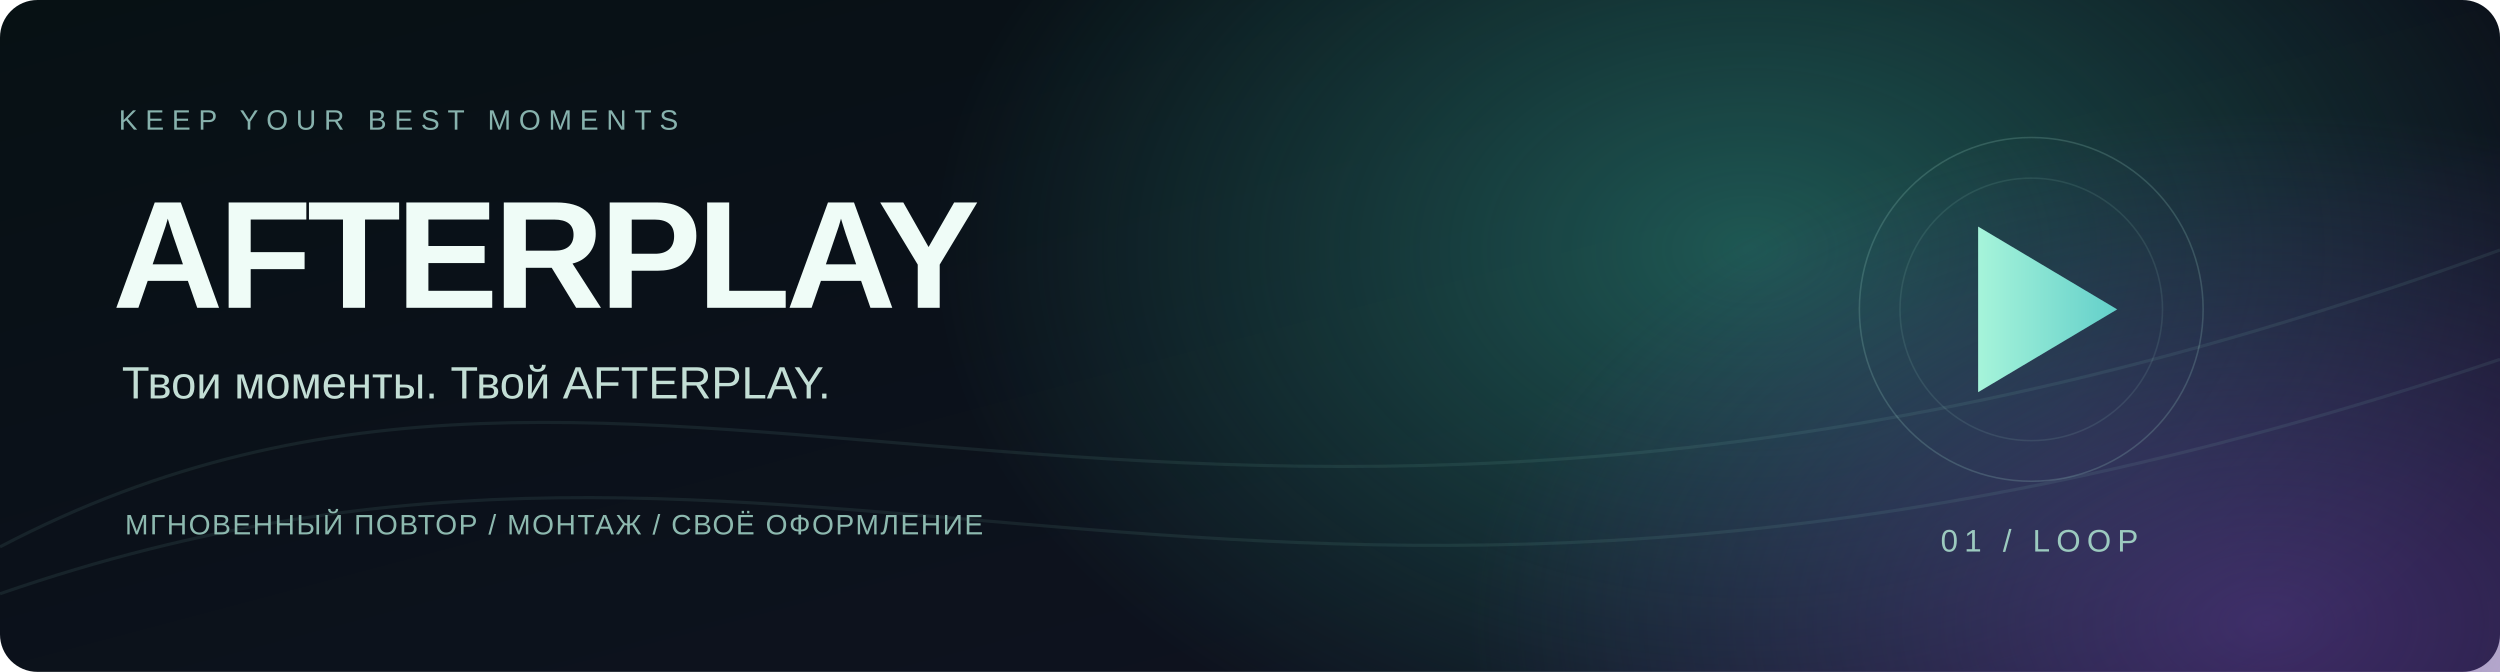
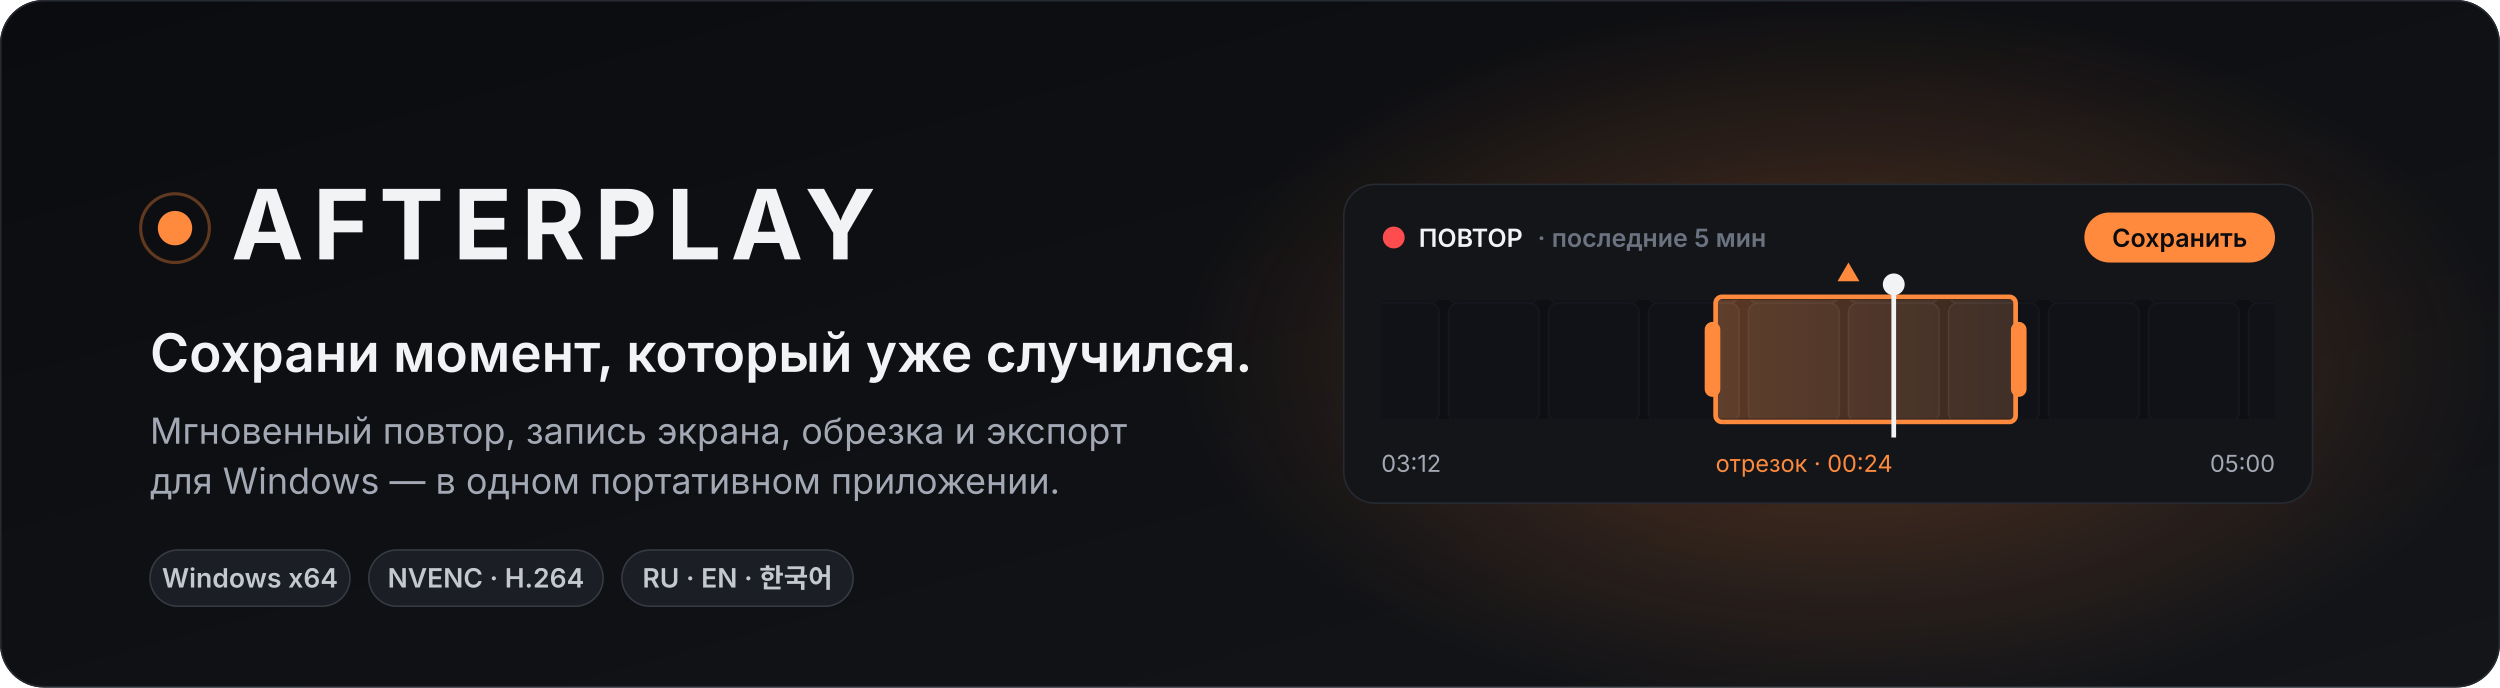
- <svg xmlns="http://www.w3.org/2000/svg" width="1600" height="430" viewBox="0 0 1600 430" role="img" aria-label="AFTERPLAY — сохраняй лучшее">
+ <svg xmlns="http://www.w3.org/2000/svg" width="1600" height="440" viewBox="0 0 1600 440" role="img" aria-label="AFTERPLAY — сохрани момент, который уже случился">
  <defs>
-     <linearGradient id="bg" x2="1" y2="1">
-       <stop stop-color="#071114" />
-       <stop offset="1" stop-color="#101222" />
+     <linearGradient id="bg" x1="0" y1="0" x2="1" y2="1">
+       <stop offset="0" stop-color="#0B0C0F" />
+       <stop offset="1" stop-color="#131519" />
    </linearGradient>
-     <radialGradient id="mint">
-       <stop stop-color="#287d71" stop-opacity=".65" />
-       <stop offset="1" stop-color="#287d71" stop-opacity="0" />
+     <radialGradient id="glow" cx="0.5" cy="0.5" r="0.5">
+       <stop offset="0" stop-color="#FF8A3D" stop-opacity=".28" />
+       <stop offset="1" stop-color="#FF8A3D" stop-opacity="0" />
    </radialGradient>
-     <radialGradient id="violet">
-       <stop stop-color="#573a8c" stop-opacity=".65" />
-       <stop offset="1" stop-color="#573a8c" stop-opacity="0" />
-     </radialGradient>
-     <linearGradient id="accent">
-       <stop stop-color="#a6f4da" />
-       <stop offset="1" stop-color="#63cfca" />
+     <linearGradient id="sel" x1="0" x2="1">
+       <stop offset="0" stop-color="#FF8A3D" stop-opacity=".30" />
+       <stop offset="1" stop-color="#FF8A3D" stop-opacity=".16" />
    </linearGradient>
+     <pattern id="frames" width="64" height="76" patternUnits="userSpaceOnUse">
+       <rect x="3" y="0" width="58" height="76" rx="6" fill="#1B1E24" />
+       <rect x="3" y="0" width="58" height="76" rx="6" fill="none" stroke="#262A31" />
+     </pattern>
  </defs>
-   <rect width="1600" height="430" rx="24" fill="url(#bg)" />
-   <ellipse cx="1120" cy="160" rx="520" ry="360" fill="url(#mint)" />
-   <ellipse cx="1450" cy="400" rx="510" ry="330" fill="url(#violet)" />
-   <path d="M0 350C420 130 750 470 1600 160M0 380C520 200 800 500 1600 230" fill="none" stroke="#9ae8d2" stroke-opacity=".09" stroke-width="2" />
-   <g font-family="Segoe UI,Arial,sans-serif">
-     <text x="76" y="83" fill="#87b2ad" font-size="18" letter-spacing="5">KEEP YOUR BEST MOMENTS</text>
-     <text x="72" y="197" fill="#effcf7" font-weight="700" font-size="98" letter-spacing="-3">AFTERPLAY</text>
-     <text x="78" y="255" fill="#c3ded5" font-size="29">Твои моменты. Твой AFTERPLAY.</text>
-     <text x="80" y="342" fill="#8db9af" font-size="18" letter-spacing="1">МГНОВЕННЫЙ ПОВТОР   /   МОНТАЖ   /   СВОЁ ОФОРМЛЕНИЕ</text>
-     <circle cx="1300" cy="198" r="110" fill="none" stroke="#b6f3df" stroke-opacity=".18" />
-     <circle cx="1300" cy="198" r="84" fill="none" stroke="#b6f3df" stroke-opacity=".1" />
-     <path d="M1266 145L1355 198L1266 251Z" fill="url(#accent)" />
-     <text x="1242" y="353" fill="#9ccabf" font-size="20" letter-spacing="4">01 / LOOP</text>
+   <rect width="1600" height="440" rx="28" fill="url(#bg)" />
+   <ellipse cx="1180" cy="230" rx="430" ry="230" fill="url(#glow)" />
+   <rect x=".5" y=".5" width="1599" height="439" rx="27.5" fill="none" stroke="#262A31" />
+   <g font-family="'Segoe UI Variable Display','Segoe UI',Inter,'Helvetica Neue',Arial,sans-serif">
+     <circle cx="112" cy="146" r="11" fill="#FF8A3D" />
+     <circle cx="112" cy="146" r="22" fill="none" stroke="#FF8A3D" stroke-opacity=".35" stroke-width="2" />
+     <text x="148" y="166" fill="#F2F3F5" font-size="62" font-weight="700" letter-spacing="6">AFTERPLAY</text>
+     <text x="96" y="238" fill="#F2F3F5" font-size="34" font-weight="600">Сохрани момент, который уже случился.</text>
+     <text x="96" y="284" fill="#A3A9B4" font-size="23">Мгновенный повтор, запись экрана, обрезка и экспорт</text>
+     <text x="96" y="316" fill="#A3A9B4" font-size="23">для Windows — в одном портативном приложении.</text>
+     <g font-size="17" font-weight="600">
+       <rect x="96" y="352" width="128" height="36" rx="18" fill="#1B1E24" stroke="#363B44" />
+       <text x="160" y="376" fill="#C4C9D1" text-anchor="middle">Windows x64</text>
+       <rect x="236" y="352" width="150" height="36" rx="18" fill="#1B1E24" stroke="#363B44" />
+       <text x="311" y="376" fill="#C4C9D1" text-anchor="middle">NVENC · H.264</text>
+       <rect x="398" y="352" width="148" height="36" rx="18" fill="#1B1E24" stroke="#363B44" />
+       <text x="472" y="376" fill="#C4C9D1" text-anchor="middle">RU · EN · 한국어</text>
+     </g>
+   </g>
+   <g transform="translate(860 118)">
+     <rect width="620" height="204" rx="20" fill="#131519" stroke="#262A31" />
+     <g font-family="'Segoe UI',Inter,Arial,sans-serif" font-size="16" font-weight="600">
+       <circle cx="32" cy="34" r="7" fill="#FF4D4F" />
+       <text x="48" y="40" fill="#F2F3F5">ПОВТОР</text>
+       <text x="124" y="40" fill="#6B7280">· последние 5 мин</text>
+       <rect x="474" y="18" width="122" height="32" rx="16" fill="#FF8A3D" />
+       <text x="535" y="40" fill="#0B0C0F" text-anchor="middle">Сохранить</text>
+     </g>
+     <rect x="24" y="74" width="572" height="76" fill="url(#frames)" />
+     <rect x="24" y="74" width="214" height="76" fill="#0B0C0F" fill-opacity=".62" />
+     <rect x="430" y="74" width="166" height="76" fill="#0B0C0F" fill-opacity=".62" />
+     <rect x="238" y="74" width="192" height="76" fill="url(#sel)" />
+     <rect x="238" y="72" width="192" height="80" rx="4" fill="none" stroke="#FF8A3D" stroke-width="3" />
+     <rect x="231" y="88" width="10" height="48" rx="5" fill="#FF8A3D" />
+     <rect x="427" y="88" width="10" height="48" rx="5" fill="#FF8A3D" />
+     <path d="M316 62 l7 -12 l7 12 z" fill="#FF8A3D" />
+     <line x1="352" y1="64" x2="352" y2="162" stroke="#F2F3F5" stroke-width="3" />
+     <circle cx="352" cy="64" r="7" fill="#F2F3F5" />
+     <g font-family="'Segoe UI',Inter,Arial,sans-serif" font-size="15" fill="#A3A9B4">
+       <text x="24" y="184">03:12</text>
+       <text x="238" y="184" fill="#FF8A3D">отрезок · 00:24</text>
+       <text x="596" y="184" text-anchor="end">05:00</text>
+     </g>
  </g>
</svg>
